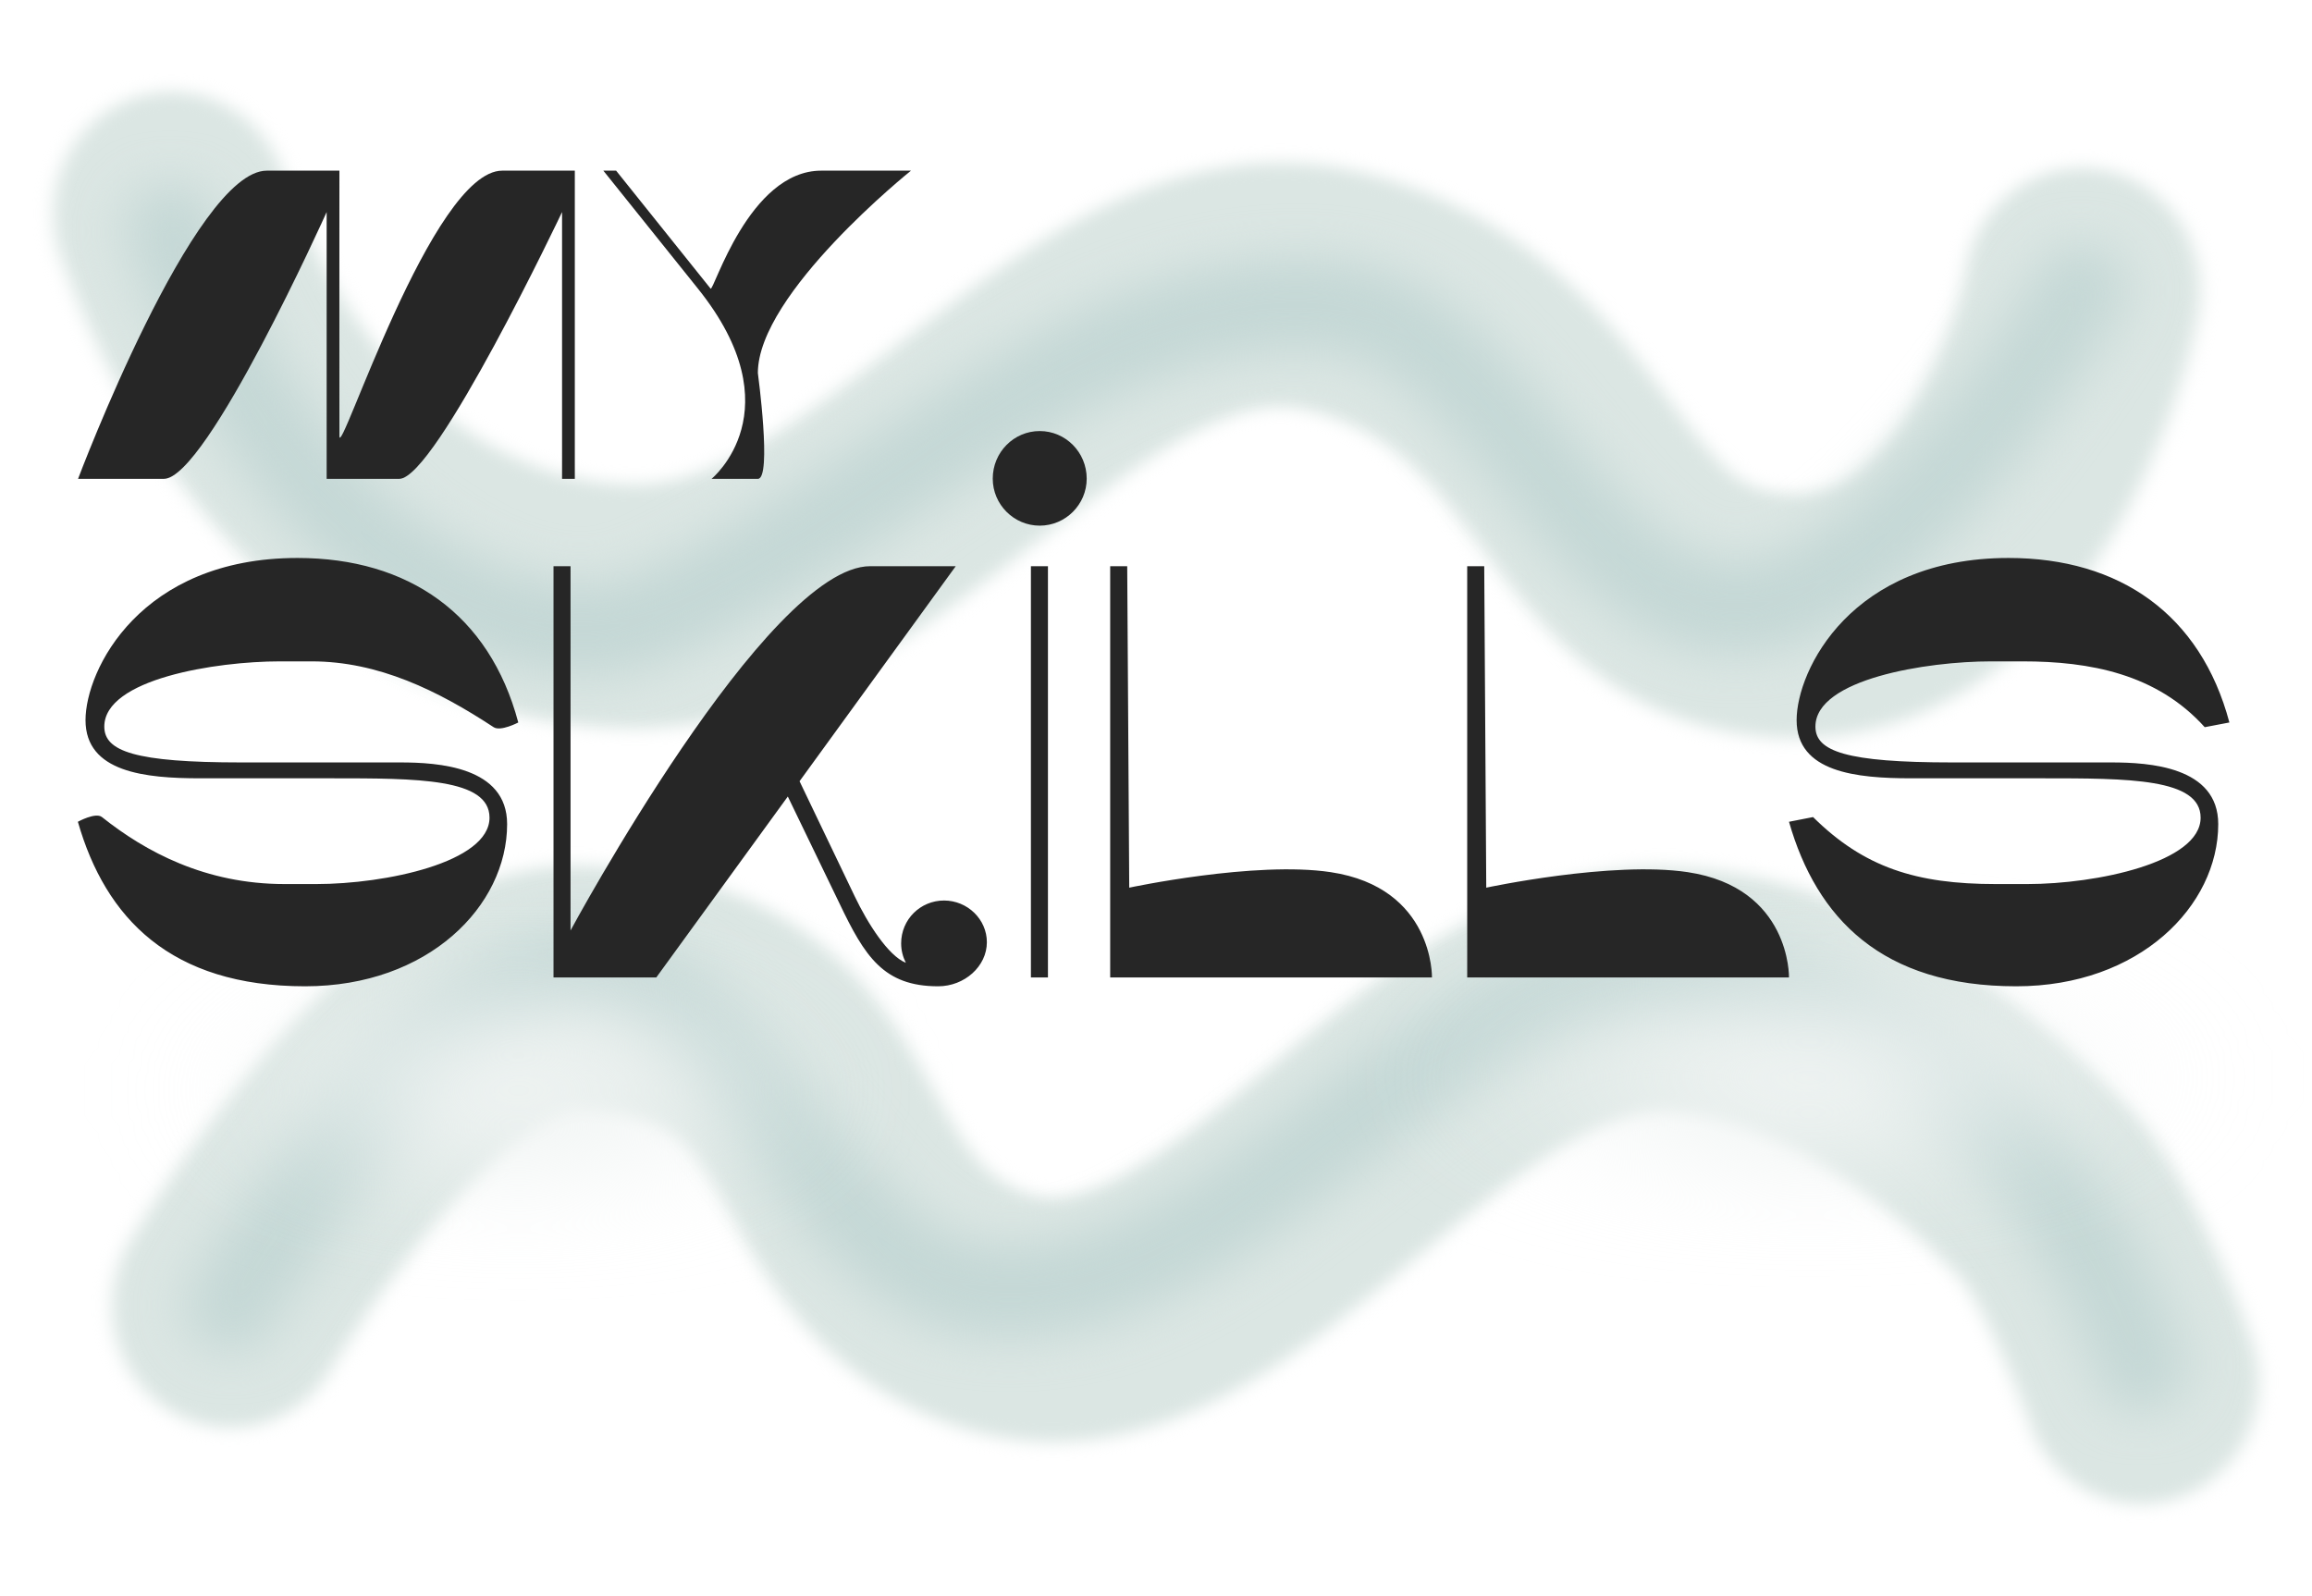
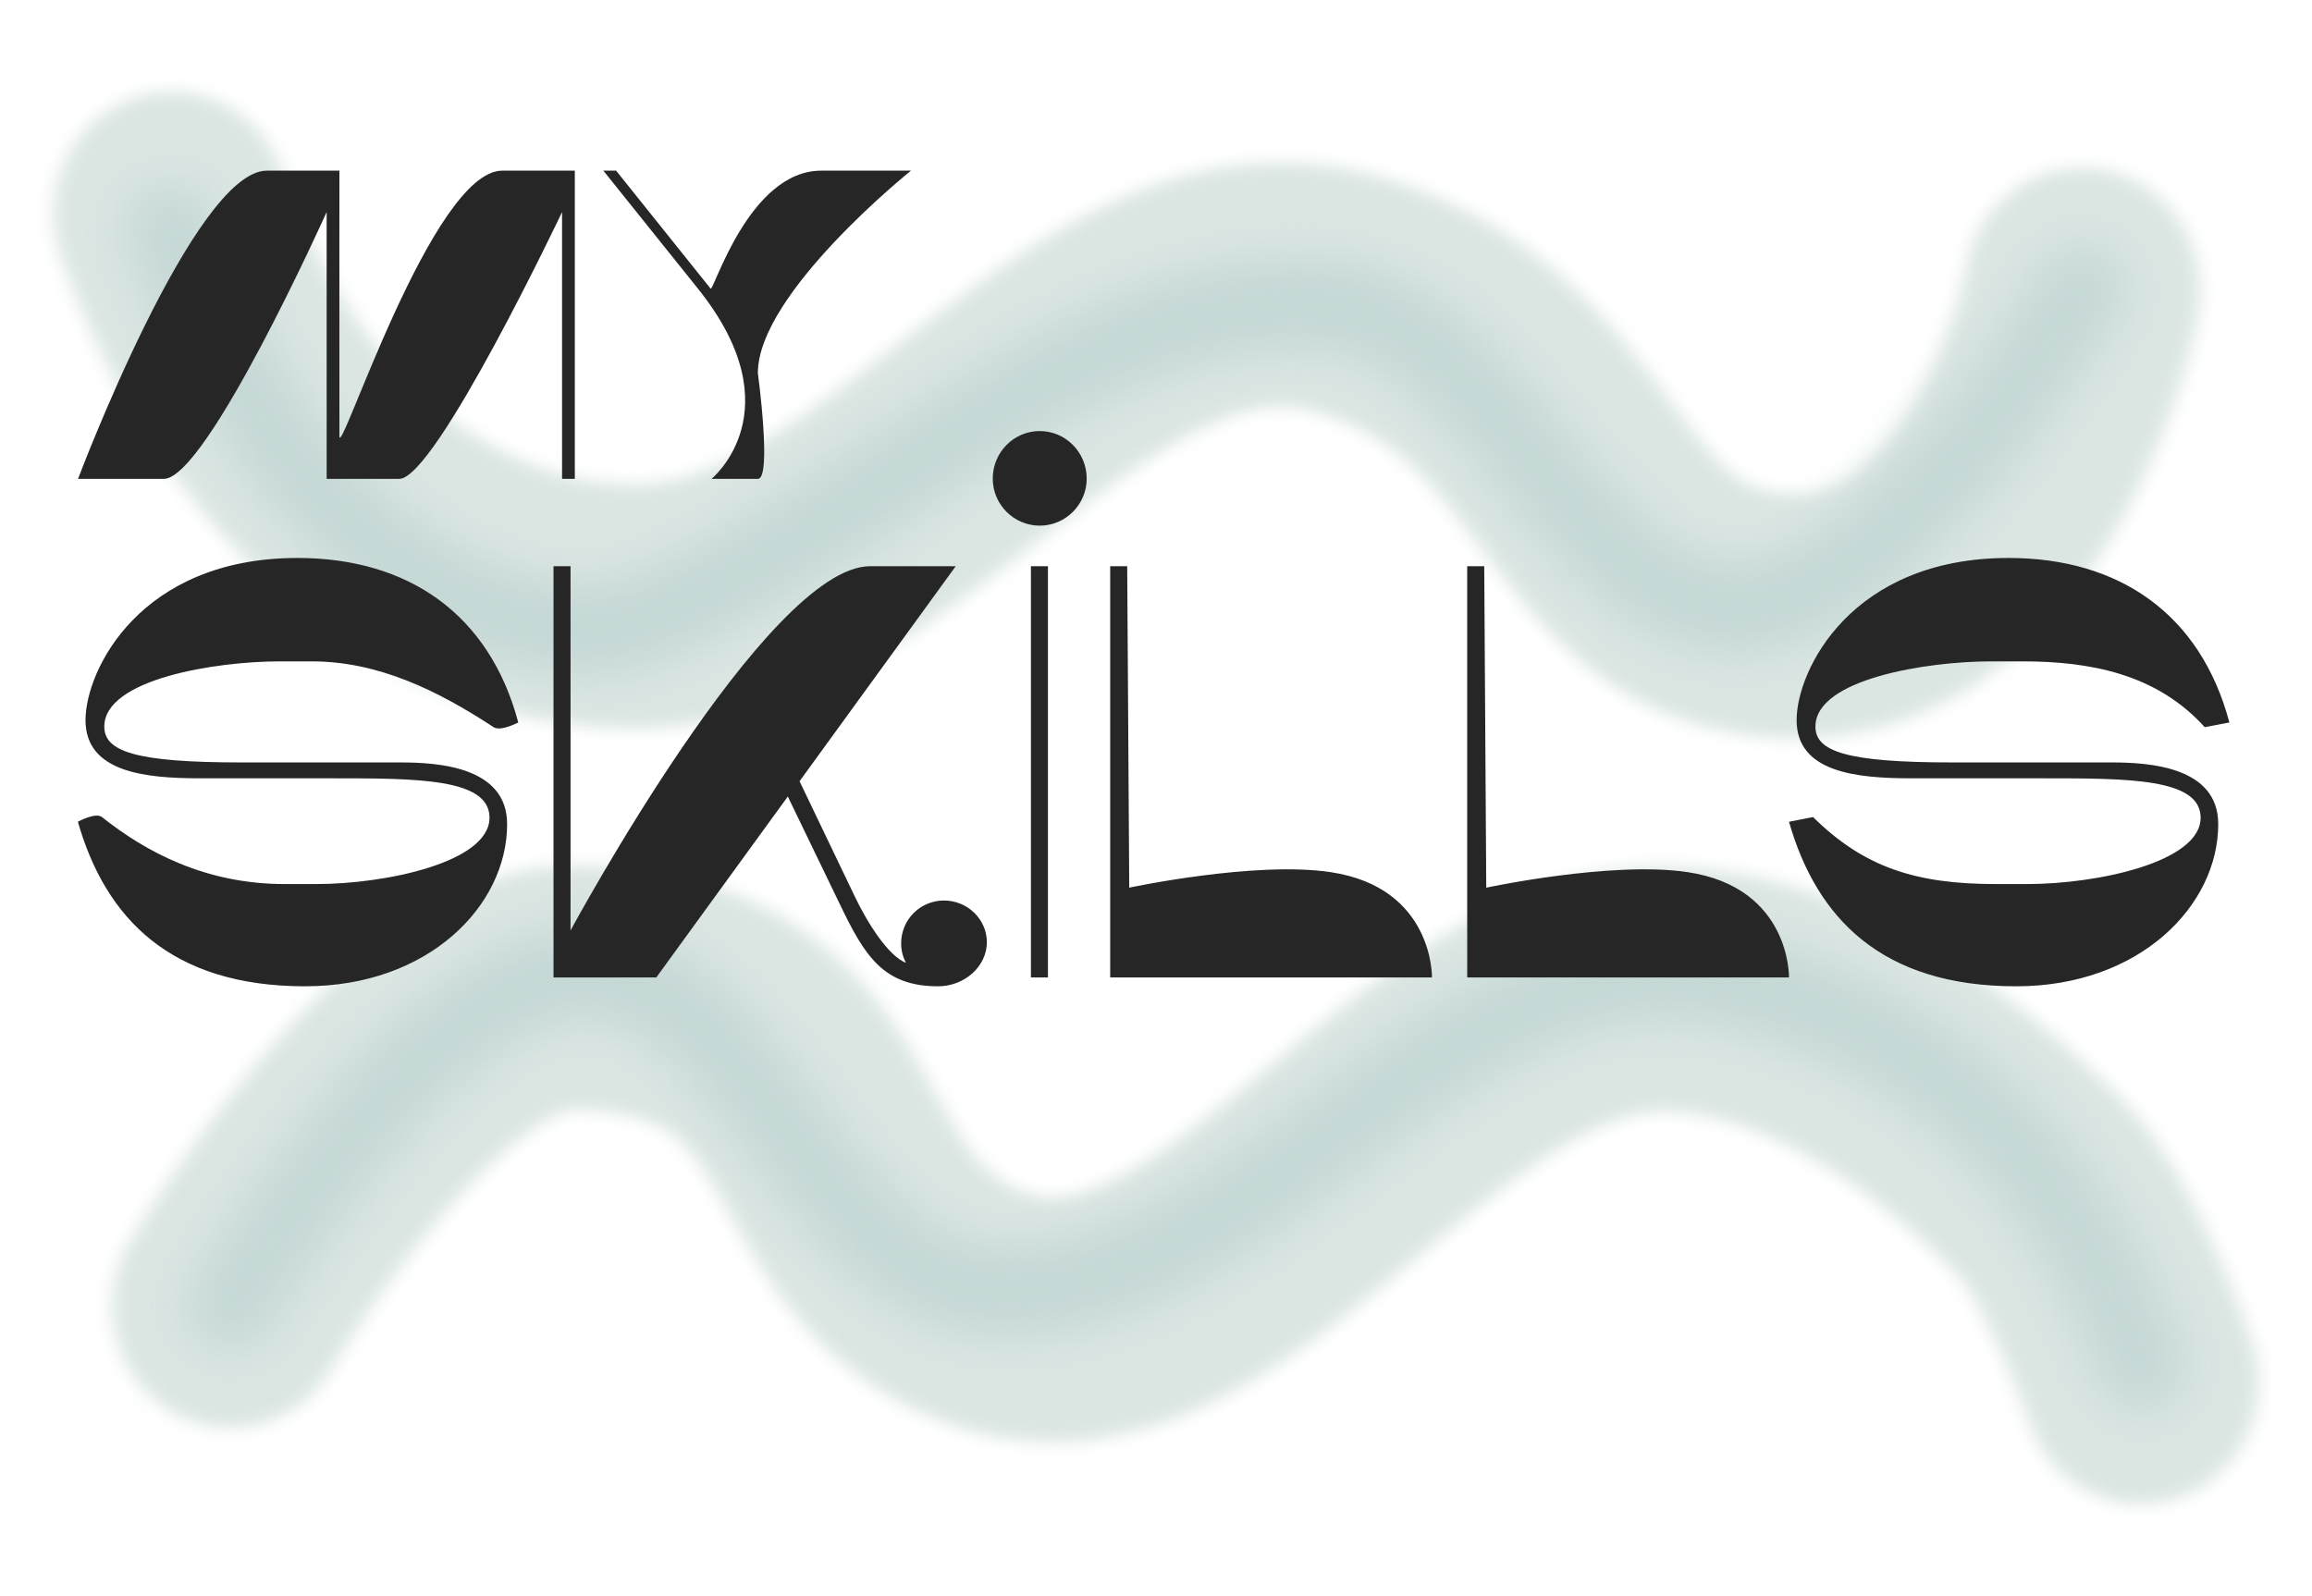
<svg xmlns="http://www.w3.org/2000/svg" width="1275.638" height="880.573" viewBox="0 0 1275.638 880.573" version="1.1" id="svg1" xml:space="preserve">
  <defs id="defs1">
    <filter style="color-interpolation-filters:sRGB" id="filter3" x="-0.053" y="-0.243" width="1.107" height="1.486">
      <feGaussianBlur stdDeviation="15.055" id="feGaussianBlur3" />
    </filter>
    <filter style="color-interpolation-filters:sRGB" id="filter5" x="-0.072" y="-0.34" width="1.144" height="1.681">
      <feGaussianBlur stdDeviation="5.261" id="feGaussianBlur5" />
-     </filter>
-     <filter style="color-interpolation-filters:sRGB" id="filter6-0" x="-0.67" y="-0.651" width="2.34" height="2.302">
-       <feGaussianBlur stdDeviation="40.369" id="feGaussianBlur6-6" />
-     </filter>
-     <filter style="color-interpolation-filters:sRGB" id="filter6-0-7" x="-0.67" y="-0.651" width="2.34" height="2.302">
-       <feGaussianBlur stdDeviation="40.369" id="feGaussianBlur6-6-0" />
    </filter>
    <filter style="color-interpolation-filters:sRGB" id="filter3-5" x="-0.053" y="-0.238" width="1.107" height="1.474">
      <feGaussianBlur stdDeviation="15.055" id="feGaussianBlur3-5" />
    </filter>
    <filter style="color-interpolation-filters:sRGB" id="filter5-4" x="-0.072" y="-0.339" width="1.144" height="1.679">
      <feGaussianBlur stdDeviation="5.261" id="feGaussianBlur5-2" />
    </filter>
  </defs>
  <g id="layer1" transform="translate(-3921.314,-3730.837)">
    <g id="g12" transform="matrix(-1,0,0,1,9211.065,-322.4786)">
      <path style="fill:none;stroke:#dbe6e3;stroke-width:147.779;stroke-linecap:round;stroke-linejoin:miter;stroke-dasharray:none;stroke-opacity:1;filter:url(#filter5-4)" d="m 5213.685,4144.572 c 2.193,-1.547 -34.212,-236.369 -203.625,-207.591 -101.418,17.228 -117.025,150.256 -263.69,174.185 -156.343,25.509 -263.067,-208.1 -421.194,-220.748 -121.569,-9.724 -242.417,67.039 -309.837,216.898" id="path3-2" transform="matrix(-0.8777764,0.06334436,-0.06119933,-0.9085425,8971.129,7648.569)" />
      <path style="fill:none;stroke:#c5d8d6;stroke-width:55.854;stroke-linecap:round;stroke-linejoin:miter;stroke-dasharray:none;stroke-opacity:1;filter:url(#filter3-5)" d="m 5213.032,4144.853 c 0,0 -100.644,-194.691 -196.573,-207.302 -105.743,-13.901 -163.508,161.271 -270.087,164.519 -159.29,4.854 -281.46,-158.071 -421.194,-220.748 -53.509,-24.002 -210.379,-4.173 -309.837,216.898" id="path60-6" transform="matrix(-0.8777764,0.06334436,-0.06119933,-0.9085425,8971.129,7648.569)" />
    </g>
    <g id="g1" transform="rotate(-90,4726.508,4140.967)">
      <path style="fill:none;stroke:#dbe6e3;stroke-width:147.779;stroke-linecap:round;stroke-linejoin:miter;stroke-dasharray:none;stroke-opacity:1;filter:url(#filter5)" d="m 5213.685,4144.572 c 0,0 -105.31,-203.409 -203.625,-207.591 -178.464,-7.592 -142.094,134.547 -263.69,174.185 -154.67,50.419 -262.667,-215.127 -421.194,-220.748 -87.13,-3.09 -173.618,47.787 -239.563,104.625 -33.476,28.853 -70.274,112.273 -70.274,112.273" id="path3" transform="matrix(0.06334436,-0.8777764,-0.9085425,-0.06119933,7851.319,8292.827)" />
      <path style="fill:none;stroke:#c5d8d6;stroke-width:55.854;stroke-linecap:round;stroke-linejoin:miter;stroke-dasharray:none;stroke-opacity:1;filter:url(#filter3)" d="m 5213.032,4144.853 c 0,0 -104.442,-205.372 -202.971,-216.967 -104.722,-12.324 -158.375,168.87 -263.69,174.185 -158.424,7.995 -262.667,-215.127 -421.194,-220.748 -11.56,-0.41 -210.379,-4.173 -309.837,216.898" id="path60" transform="matrix(0.06334436,-0.8777764,-0.9085425,-0.06119933,7851.319,8292.827)" />
-       <ellipse style="mix-blend-mode:normal;fill:#f0f4f3;fill-opacity:1;stroke:none;stroke-width:5.915;stroke-linecap:round;stroke-linejoin:round;stroke-miterlimit:4.7;stroke-dasharray:none;stroke-opacity:1;filter:url(#filter6-0)" id="ellipse8-3" cx="4201.604" cy="3761.503" rx="72.308" ry="74.414" transform="matrix(0,1.436828,-0.698349,0,7161.827,-2415.133)" />
-       <ellipse style="mix-blend-mode:normal;fill:#f0f4f3;fill-opacity:1;stroke:none;stroke-width:5.541;stroke-linecap:round;stroke-linejoin:round;stroke-miterlimit:4.7;stroke-dasharray:none;stroke-opacity:1;filter:url(#filter6-0-7)" id="ellipse8-3-9" cx="4201.604" cy="3761.503" rx="72.308" ry="74.414" transform="matrix(0,1.637028,-0.698349,0,7169.009,-2543.711)" />
    </g>
    <path style="font-size:254.599px;line-height:1;font-family:Misto;-inkscape-font-specification:Misto;fill:#262626;fill-opacity:1;stroke-width:0.265" d="m 4085.457,4038.73 c -86.828,0 -116.959,61.927 -116.959,89.486 0,28.856 33.047,32.098 63.177,32.098 h 72.249 c 47.626,0 87.476,0 87.476,21.723 0,24.641 -57.345,36.637 -95.576,36.637 h -17.495 c -43.738,0 -76.674,-17.805 -100.76,-36.962 -3.532,-2.809 -13.284,2.594 -13.284,2.594 15.227,53.173 51.19,90.783 125.383,90.783 68.037,0 111.451,-44.419 111.451,-89.486 0,-31.774 -38.231,-34.043 -58.965,-34.043 h -87.801 c -58.642,0 -75.489,-6.16 -75.489,-19.778 0,-26.262 61.557,-35.989 96.872,-35.989 h 17.495 c 36.934,0 69.685,16.12 100.436,36.313 3.86,2.535 13.607,-2.594 13.607,-2.594 -15.875,-59.657 -60.586,-90.782 -121.819,-90.782 z m 307.463,186.753 -30.455,-63.548 86.18,-118.666 h -47.154 c -56.989,0 -165.381,201.019 -165.381,201.019 v -201.019 h -9.396 v 226.957 h 56.698 l 72.573,-99.861 28.511,59.009 c 13.932,29.18 24.299,45.716 54.43,45.716 14.579,0 26.891,-11.024 26.891,-24.317 0,-12.645 -10.692,-23.02 -23.651,-23.02 -12.96,0 -23.651,10.375 -23.651,23.668 0,3.891 0.972,7.457 2.592,10.7 -9.72,-3.891 -21.059,-21.723 -28.187,-36.638 z m 127.975,-230.523 c 0,-14.59 -11.664,-26.262 -25.919,-26.262 -14.256,0 -25.919,11.672 -25.919,26.262 0,14.266 11.663,25.938 25.919,25.938 14.255,0 25.919,-11.672 25.919,-25.938 z m -30.779,48.309 v 226.957 h 9.396 v -226.957 z m 53.134,0 h -9.396 v 226.957 h 177.544 c 0,0 1.083,-49.561 -55.892,-58.123 -41.79,-6.28 -111.141,8.562 -111.141,8.562 z m 196.984,0 h -9.396 v 226.957 h 177.545 c 0,0 1.083,-49.561 -55.892,-58.123 -41.79,-6.28 -111.141,8.562 -111.141,8.562 z m 289.32,-4.539 c -86.828,0 -116.959,61.927 -116.959,89.486 0,28.856 33.047,32.098 63.177,32.098 h 72.249 c 47.626,0 87.477,0 87.477,21.723 0,24.641 -57.346,36.637 -95.576,36.637 h -17.495 c -43.738,0 -72.573,-9.078 -100.76,-36.962 l -13.283,2.594 c 15.227,53.173 51.19,90.783 125.383,90.783 68.037,0 111.451,-44.419 111.451,-89.486 0,-31.774 -38.23,-34.043 -58.965,-34.043 h -87.8 c -58.642,0 -75.489,-6.16 -75.489,-19.778 0,-26.262 61.557,-35.989 96.872,-35.989 h 17.495 c 36.934,0 73.869,6.809 100.436,36.313 l 13.607,-2.594 c -15.875,-59.657 -60.586,-90.782 -121.819,-90.782 z" id="path16" aria-label="MY SKILLS" />
    <g id="g11" transform="matrix(0.5652965,0,0,0.5657108,1647.447,1268.966)" style="fill:#262626;fill-opacity:1;stroke-width:1.768;stroke-dasharray:none">
      <path style="fill:#262626;fill-opacity:1;stroke:none;stroke-width:1.768;stroke-linecap:butt;stroke-linejoin:miter;stroke-dasharray:none;stroke-opacity:1" d="m 4623.783,4518.286 92.204,115.043 c 2.862,3.571 37.266,-115.043 107.987,-115.043 h 87.611 c 0,0 -149.455,119.631 -149.455,197.393 0,0 13.942,103.234 1e-4,103.234 h -45.201 c 0,0 81.987,-66.786 -13.25,-185.505 -78.581,-97.956 -92.352,-115.122 -92.352,-115.122 z" id="path2" />
      <path style="fill:#262626;fill-opacity:1;stroke:none;stroke-width:1.768;stroke-linecap:butt;stroke-linejoin:miter;stroke-dasharray:none;stroke-opacity:1" d="m 4098.604,4818.913 c 0,0 113.379,-300.627 184.242,-300.627 h 70.862 c 0,0 -0.093,240.186 0,258.969 0.121,24.534 90.524,-258.969 158.903,-258.969 h 70.862 v 300.627 h -12.455 v -260.257 c 0,0 -123.472,260.257 -158.903,260.257 h -70.862 v -260.257 c 0,0 -117.03,260.257 -158.903,260.257 z" id="path3-6" />
    </g>
  </g>
</svg>
